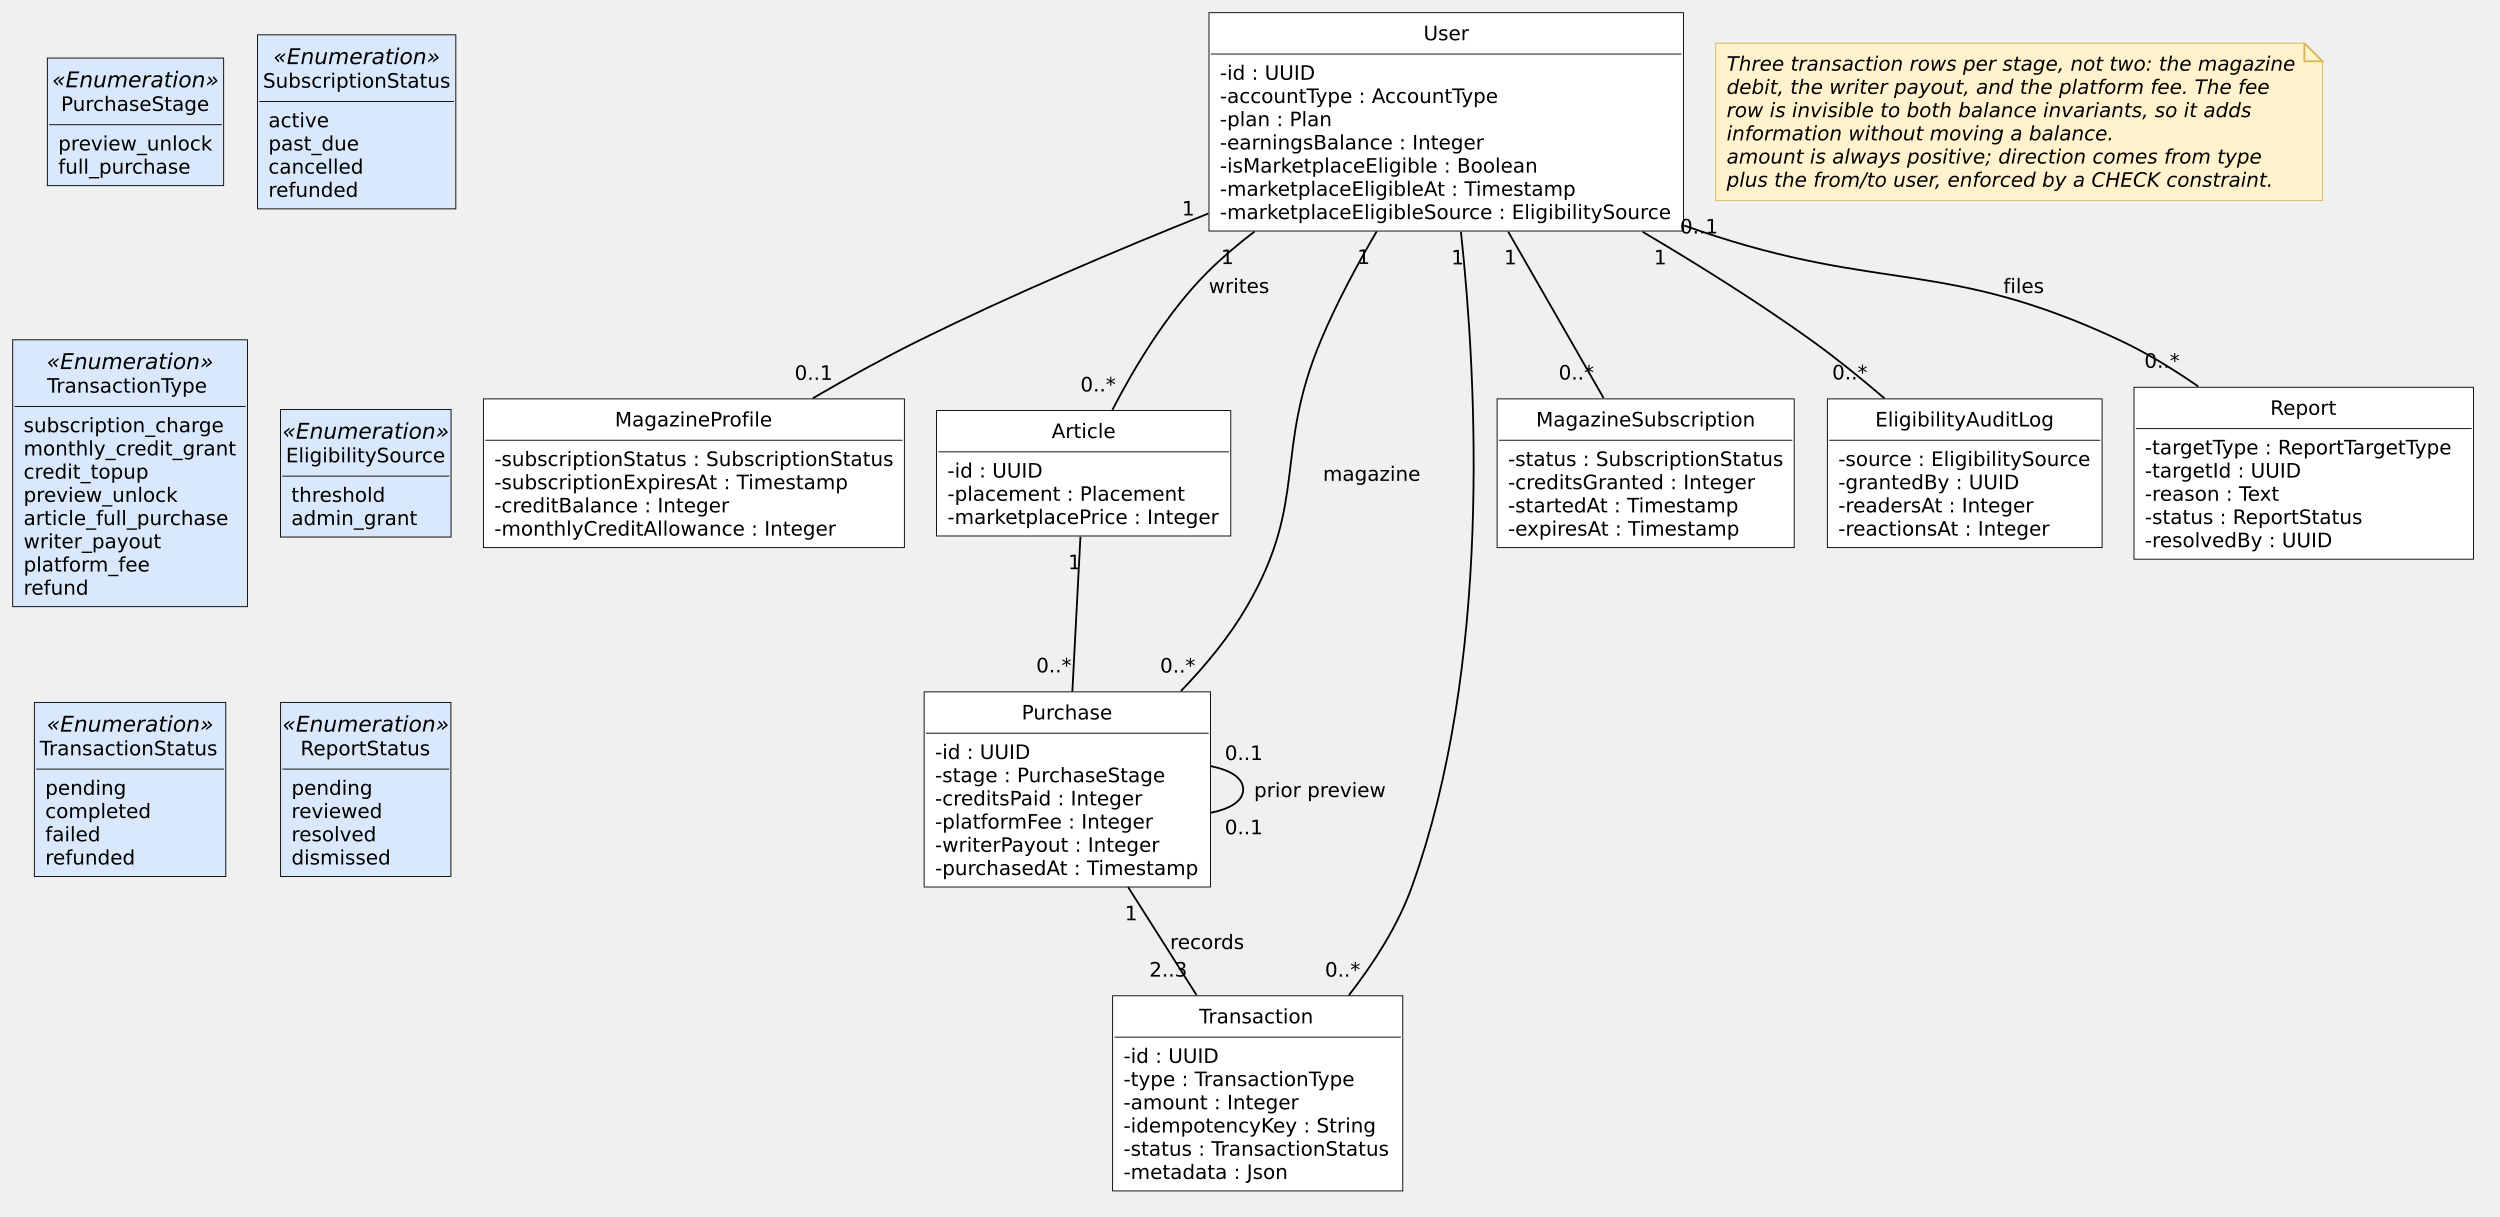
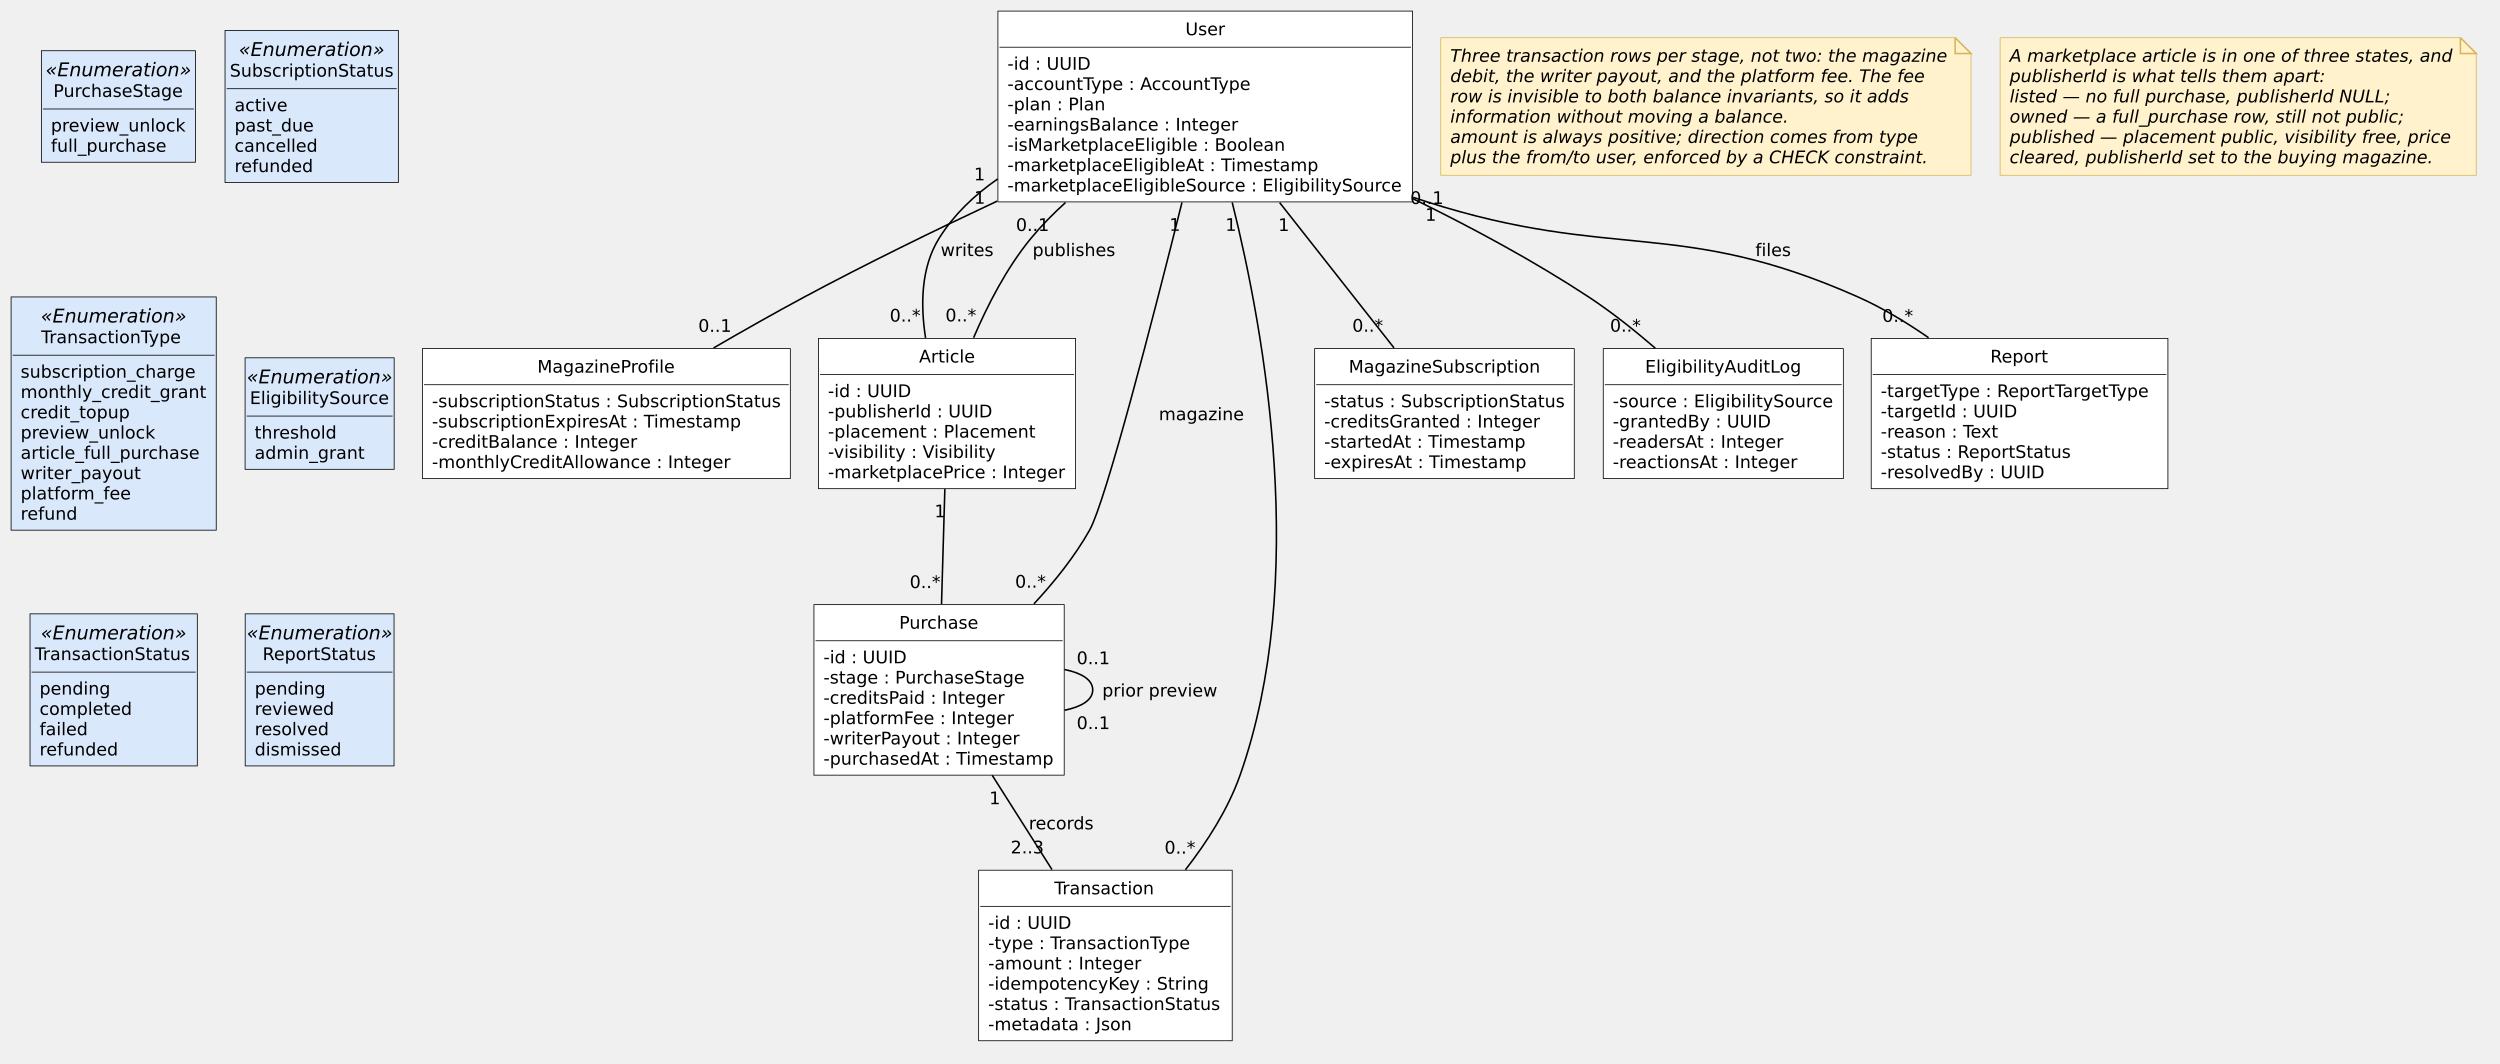
- <svg xmlns="http://www.w3.org/2000/svg" contentStyleType="text/css" data-diagram-type="CLASS" height="671px" preserveAspectRatio="none" style="width:1379px;height:671px;background:#FFFFFF;" version="1.1" viewBox="0 0 1379 671" width="1379px" zoomAndPan="magnify">
+ <svg xmlns="http://www.w3.org/2000/svg" contentStyleType="text/css" data-diagram-type="CLASS" height="671px" preserveAspectRatio="none" style="width:1578px;height:671px;background:#FFFFFF;" version="1.1" viewBox="0 0 1578 671" width="1578px" zoomAndPan="magnify">
  <defs />
  <g>
    <g class="entity" data-qualified-name="User" data-source-line="8" id="ent0001">
-       <rect fill="#FFFFFF" height="120.438" style="stroke:#000000;stroke-width:0.5;" width="261.718" x="666.88" y="7" />
-       <text fill="#000000" font-family="DejaVu Sans" font-size="11" lengthAdjust="spacing" textLength="25.072" x="785.203" y="22.21">User</text>
-       <line style="stroke:#000000;stroke-width:0.5;" x1="667.88" x2="927.598" y1="29.805" y2="29.805" />
-       <text fill="#000000" font-family="DejaVu Sans" font-size="11" lengthAdjust="spacing" textLength="52.524" x="672.88" y="44.015">-id : UUID</text>
-       <text fill="#000000" font-family="DejaVu Sans" font-size="11" lengthAdjust="spacing" textLength="157.056" x="672.88" y="56.82">-accountType : AccountType</text>
-       <text fill="#000000" font-family="DejaVu Sans" font-size="11" lengthAdjust="spacing" textLength="61.821" x="672.88" y="69.624">-plan : Plan</text>
-       <text fill="#000000" font-family="DejaVu Sans" font-size="11" lengthAdjust="spacing" textLength="145.852" x="672.88" y="82.429">-earningsBalance : Integer</text>
-       <text fill="#000000" font-family="DejaVu Sans" font-size="11" lengthAdjust="spacing" textLength="175.705" x="672.88" y="95.234">-isMarketplaceEligible : Boolean</text>
-       <text fill="#000000" font-family="DejaVu Sans" font-size="11" lengthAdjust="spacing" textLength="197.178" x="672.88" y="108.039">-marketplaceEligibleAt : Timestamp</text>
-       <text fill="#000000" font-family="DejaVu Sans" font-size="11" lengthAdjust="spacing" textLength="249.718" x="672.88" y="120.843">-marketplaceEligibleSource : EligibilitySource</text>
+       <rect fill="#FFFFFF" height="120.438" style="stroke:#000000;stroke-width:0.5;" width="261.718" x="629.88" y="7" />
+       <text fill="#000000" font-family="DejaVu Sans" font-size="11" lengthAdjust="spacing" textLength="25.072" x="748.203" y="22.21">User</text>
+       <line style="stroke:#000000;stroke-width:0.5;" x1="630.88" x2="890.598" y1="29.805" y2="29.805" />
+       <text fill="#000000" font-family="DejaVu Sans" font-size="11" lengthAdjust="spacing" textLength="52.524" x="635.88" y="44.015">-id : UUID</text>
+       <text fill="#000000" font-family="DejaVu Sans" font-size="11" lengthAdjust="spacing" textLength="157.056" x="635.88" y="56.82">-accountType : AccountType</text>
+       <text fill="#000000" font-family="DejaVu Sans" font-size="11" lengthAdjust="spacing" textLength="61.821" x="635.88" y="69.624">-plan : Plan</text>
+       <text fill="#000000" font-family="DejaVu Sans" font-size="11" lengthAdjust="spacing" textLength="145.852" x="635.88" y="82.429">-earningsBalance : Integer</text>
+       <text fill="#000000" font-family="DejaVu Sans" font-size="11" lengthAdjust="spacing" textLength="175.705" x="635.88" y="95.234">-isMarketplaceEligible : Boolean</text>
+       <text fill="#000000" font-family="DejaVu Sans" font-size="11" lengthAdjust="spacing" textLength="197.178" x="635.88" y="108.039">-marketplaceEligibleAt : Timestamp</text>
+       <text fill="#000000" font-family="DejaVu Sans" font-size="11" lengthAdjust="spacing" textLength="249.718" x="635.88" y="120.843">-marketplaceEligibleSource : EligibilitySource</text>
    </g>
    <g class="entity" data-qualified-name="MagazineProfile" data-source-line="17" id="ent0002">
      <rect fill="#FFFFFF" height="82.023" style="stroke:#000000;stroke-width:0.5;" width="232.215" x="266.64" y="220.03" />
      <text fill="#000000" font-family="DejaVu Sans" font-size="11" lengthAdjust="spacing" textLength="87.162" x="339.166" y="235.24">MagazineProfile</text>
      <line style="stroke:#000000;stroke-width:0.5;" x1="267.64" x2="497.855" y1="242.835" y2="242.835" />
      <text fill="#000000" font-family="DejaVu Sans" font-size="11" lengthAdjust="spacing" textLength="220.215" x="272.64" y="257.045">-subscriptionStatus : SubscriptionStatus</text>
      <text fill="#000000" font-family="DejaVu Sans" font-size="11" lengthAdjust="spacing" textLength="195.862" x="272.64" y="269.85">-subscriptionExpiresAt : Timestamp</text>
      <text fill="#000000" font-family="DejaVu Sans" font-size="11" lengthAdjust="spacing" textLength="129.798" x="272.64" y="282.654">-creditBalance : Integer</text>
      <text fill="#000000" font-family="DejaVu Sans" font-size="11" lengthAdjust="spacing" textLength="188.719" x="272.64" y="295.459">-monthlyCreditAllowance : Integer</text>
    </g>
    <g class="entity" data-qualified-name="Article" data-source-line="23" id="ent0003">
-       <rect fill="#FFFFFF" height="69.219" style="stroke:#000000;stroke-width:0.5;" width="162.289" x="516.6" y="226.43" />
-       <text fill="#000000" font-family="DejaVu Sans" font-size="11" lengthAdjust="spacing" textLength="35.288" x="580.1" y="241.64">Article</text>
-       <line style="stroke:#000000;stroke-width:0.5;" x1="517.6" x2="677.889" y1="249.235" y2="249.235" />
-       <text fill="#000000" font-family="DejaVu Sans" font-size="11" lengthAdjust="spacing" textLength="52.524" x="522.6" y="263.445">-id : UUID</text>
-       <text fill="#000000" font-family="DejaVu Sans" font-size="11" lengthAdjust="spacing" textLength="131.044" x="522.6" y="276.25">-placement : Placement</text>
-       <text fill="#000000" font-family="DejaVu Sans" font-size="11" lengthAdjust="spacing" textLength="150.289" x="522.6" y="289.055">-marketplacePrice : Integer</text>
-     </g>
-     <g class="entity" data-qualified-name="Purchase" data-source-line="28" id="ent0004">
-       <rect fill="#FFFFFF" height="107.633" style="stroke:#000000;stroke-width:0.5;" width="157.965" x="509.76" y="381.64" />
-       <text fill="#000000" font-family="DejaVu Sans" font-size="11" lengthAdjust="spacing" textLength="50.386" x="563.549" y="396.85">Purchase</text>
-       <line style="stroke:#000000;stroke-width:0.5;" x1="510.76" x2="666.725" y1="404.445" y2="404.445" />
-       <text fill="#000000" font-family="DejaVu Sans" font-size="11" lengthAdjust="spacing" textLength="52.524" x="515.76" y="418.655">-id : UUID</text>
-       <text fill="#000000" font-family="DejaVu Sans" font-size="11" lengthAdjust="spacing" textLength="127.376" x="515.76" y="431.46">-stage : PurchaseStage</text>
-       <text fill="#000000" font-family="DejaVu Sans" font-size="11" lengthAdjust="spacing" textLength="115.07" x="515.76" y="444.264">-creditsPaid : Integer</text>
-       <text fill="#000000" font-family="DejaVu Sans" font-size="11" lengthAdjust="spacing" textLength="121.032" x="515.76" y="457.069">-platformFee : Integer</text>
-       <text fill="#000000" font-family="DejaVu Sans" font-size="11" lengthAdjust="spacing" textLength="124.314" x="515.76" y="469.874">-writerPayout : Integer</text>
-       <text fill="#000000" font-family="DejaVu Sans" font-size="11" lengthAdjust="spacing" textLength="145.965" x="515.76" y="482.679">-purchasedAt : Timestamp</text>
-     </g>
-     <g class="entity" data-qualified-name="Transaction" data-source-line="36" id="ent0005">
-       <rect fill="#FFFFFF" height="107.633" style="stroke:#000000;stroke-width:0.5;" width="160.065" x="613.71" y="549.28" />
-       <text fill="#000000" font-family="DejaVu Sans" font-size="11" lengthAdjust="spacing" textLength="64.544" x="661.47" y="564.49">Transaction</text>
-       <line style="stroke:#000000;stroke-width:0.5;" x1="614.71" x2="772.775" y1="572.085" y2="572.085" />
-       <text fill="#000000" font-family="DejaVu Sans" font-size="11" lengthAdjust="spacing" textLength="52.524" x="619.71" y="586.295">-id : UUID</text>
-       <text fill="#000000" font-family="DejaVu Sans" font-size="11" lengthAdjust="spacing" textLength="130.765" x="619.71" y="599.1">-type : TransactionType</text>
-       <text fill="#000000" font-family="DejaVu Sans" font-size="11" lengthAdjust="spacing" textLength="96.68" x="619.71" y="611.904">-amount : Integer</text>
-       <text fill="#000000" font-family="DejaVu Sans" font-size="11" lengthAdjust="spacing" textLength="139.831" x="619.71" y="624.709">-idempotencyKey : String</text>
-       <text fill="#000000" font-family="DejaVu Sans" font-size="11" lengthAdjust="spacing" textLength="148.065" x="619.71" y="637.514">-status : TransactionStatus</text>
-       <text fill="#000000" font-family="DejaVu Sans" font-size="11" lengthAdjust="spacing" textLength="90.659" x="619.71" y="650.319">-metadata : Json</text>
-     </g>
-     <g class="entity" data-qualified-name="MagazineSubscription" data-source-line="44" id="ent0006">
-       <rect fill="#FFFFFF" height="82.023" style="stroke:#000000;stroke-width:0.5;" width="163.868" x="825.81" y="220.03" />
-       <text fill="#000000" font-family="DejaVu Sans" font-size="11" lengthAdjust="spacing" textLength="120.871" x="847.308" y="235.24">MagazineSubscription</text>
-       <line style="stroke:#000000;stroke-width:0.5;" x1="826.81" x2="988.678" y1="242.835" y2="242.835" />
-       <text fill="#000000" font-family="DejaVu Sans" font-size="11" lengthAdjust="spacing" textLength="151.868" x="831.81" y="257.045">-status : SubscriptionStatus</text>
-       <text fill="#000000" font-family="DejaVu Sans" font-size="11" lengthAdjust="spacing" textLength="136.48" x="831.81" y="269.85">-creditsGranted : Integer</text>
-       <text fill="#000000" font-family="DejaVu Sans" font-size="11" lengthAdjust="spacing" textLength="127.617" x="831.81" y="282.654">-startedAt : Timestamp</text>
-       <text fill="#000000" font-family="DejaVu Sans" font-size="11" lengthAdjust="spacing" textLength="128.584" x="831.81" y="295.459">-expiresAt : Timestamp</text>
-     </g>
-     <g class="entity" data-qualified-name="EligibilityAuditLog" data-source-line="50" id="ent0007">
-       <rect fill="#FFFFFF" height="82.023" style="stroke:#000000;stroke-width:0.5;" width="151.536" x="1007.98" y="220.03" />
-       <text fill="#000000" font-family="DejaVu Sans" font-size="11" lengthAdjust="spacing" textLength="98.764" x="1034.366" y="235.24">EligibilityAuditLog</text>
-       <line style="stroke:#000000;stroke-width:0.5;" x1="1008.98" x2="1158.516" y1="242.835" y2="242.835" />
-       <text fill="#000000" font-family="DejaVu Sans" font-size="11" lengthAdjust="spacing" textLength="139.536" x="1013.98" y="257.045">-source : EligibilitySource</text>
-       <text fill="#000000" font-family="DejaVu Sans" font-size="11" lengthAdjust="spacing" textLength="99.822" x="1013.98" y="269.85">-grantedBy : UUID</text>
-       <text fill="#000000" font-family="DejaVu Sans" font-size="11" lengthAdjust="spacing" textLength="108.109" x="1013.98" y="282.654">-readersAt : Integer</text>
-       <text fill="#000000" font-family="DejaVu Sans" font-size="11" lengthAdjust="spacing" textLength="116.956" x="1013.98" y="295.459">-reactionsAt : Integer</text>
-     </g>
-     <g class="entity" data-qualified-name="Report" data-source-line="56" id="ent0008">
-       <rect fill="#FFFFFF" height="94.828" style="stroke:#000000;stroke-width:0.5;" width="187.269" x="1177.11" y="213.62" />
-       <text fill="#000000" font-family="DejaVu Sans" font-size="11" lengthAdjust="spacing" textLength="36.959" x="1252.265" y="228.83">Report</text>
-       <line style="stroke:#000000;stroke-width:0.5;" x1="1178.11" x2="1363.38" y1="236.425" y2="236.425" />
-       <text fill="#000000" font-family="DejaVu Sans" font-size="11" lengthAdjust="spacing" textLength="175.269" x="1183.11" y="250.635">-targetType : ReportTargetType</text>
-       <text fill="#000000" font-family="DejaVu Sans" font-size="11" lengthAdjust="spacing" textLength="86.351" x="1183.11" y="263.44">-targetId : UUID</text>
-       <text fill="#000000" font-family="DejaVu Sans" font-size="11" lengthAdjust="spacing" textLength="76.441" x="1183.11" y="276.245">-reason : Text</text>
-       <text fill="#000000" font-family="DejaVu Sans" font-size="11" lengthAdjust="spacing" textLength="120.479" x="1183.11" y="289.049">-status : ReportStatus</text>
-       <text fill="#000000" font-family="DejaVu Sans" font-size="11" lengthAdjust="spacing" textLength="103.608" x="1183.11" y="301.854">-resolvedBy : UUID</text>
-     </g>
-     <g class="entity" data-qualified-name="PurchaseStage" data-source-line="64" id="ent0009">
+       <rect fill="#FFFFFF" height="94.828" style="stroke:#000000;stroke-width:0.5;" width="162.289" x="516.6" y="213.62" />
+       <text fill="#000000" font-family="DejaVu Sans" font-size="11" lengthAdjust="spacing" textLength="35.288" x="580.1" y="228.83">Article</text>
+       <line style="stroke:#000000;stroke-width:0.5;" x1="517.6" x2="677.889" y1="236.425" y2="236.425" />
+       <text fill="#000000" font-family="DejaVu Sans" font-size="11" lengthAdjust="spacing" textLength="52.524" x="522.6" y="250.635">-id : UUID</text>
+       <text fill="#000000" font-family="DejaVu Sans" font-size="11" lengthAdjust="spacing" textLength="103.753" x="522.6" y="263.44">-publisherId : UUID</text>
+       <text fill="#000000" font-family="DejaVu Sans" font-size="11" lengthAdjust="spacing" textLength="131.044" x="522.6" y="276.245">-placement : Placement</text>
+       <text fill="#000000" font-family="DejaVu Sans" font-size="11" lengthAdjust="spacing" textLength="106.337" x="522.6" y="289.049">-visibility : Visibility</text>
+       <text fill="#000000" font-family="DejaVu Sans" font-size="11" lengthAdjust="spacing" textLength="150.289" x="522.6" y="301.854">-marketplacePrice : Integer</text>
+     </g>
+     <g class="entity" data-qualified-name="Purchase" data-source-line="30" id="ent0004">
+       <rect fill="#FFFFFF" height="107.633" style="stroke:#000000;stroke-width:0.5;" width="157.965" x="513.76" y="381.64" />
+       <text fill="#000000" font-family="DejaVu Sans" font-size="11" lengthAdjust="spacing" textLength="50.386" x="567.549" y="396.85">Purchase</text>
+       <line style="stroke:#000000;stroke-width:0.5;" x1="514.76" x2="670.725" y1="404.445" y2="404.445" />
+       <text fill="#000000" font-family="DejaVu Sans" font-size="11" lengthAdjust="spacing" textLength="52.524" x="519.76" y="418.655">-id : UUID</text>
+       <text fill="#000000" font-family="DejaVu Sans" font-size="11" lengthAdjust="spacing" textLength="127.376" x="519.76" y="431.46">-stage : PurchaseStage</text>
+       <text fill="#000000" font-family="DejaVu Sans" font-size="11" lengthAdjust="spacing" textLength="115.07" x="519.76" y="444.264">-creditsPaid : Integer</text>
+       <text fill="#000000" font-family="DejaVu Sans" font-size="11" lengthAdjust="spacing" textLength="121.032" x="519.76" y="457.069">-platformFee : Integer</text>
+       <text fill="#000000" font-family="DejaVu Sans" font-size="11" lengthAdjust="spacing" textLength="124.314" x="519.76" y="469.874">-writerPayout : Integer</text>
+       <text fill="#000000" font-family="DejaVu Sans" font-size="11" lengthAdjust="spacing" textLength="145.965" x="519.76" y="482.679">-purchasedAt : Timestamp</text>
+     </g>
+     <g class="entity" data-qualified-name="Transaction" data-source-line="38" id="ent0005">
+       <rect fill="#FFFFFF" height="107.633" style="stroke:#000000;stroke-width:0.5;" width="160.065" x="617.71" y="549.28" />
+       <text fill="#000000" font-family="DejaVu Sans" font-size="11" lengthAdjust="spacing" textLength="64.544" x="665.47" y="564.49">Transaction</text>
+       <line style="stroke:#000000;stroke-width:0.5;" x1="618.71" x2="776.775" y1="572.085" y2="572.085" />
+       <text fill="#000000" font-family="DejaVu Sans" font-size="11" lengthAdjust="spacing" textLength="52.524" x="623.71" y="586.295">-id : UUID</text>
+       <text fill="#000000" font-family="DejaVu Sans" font-size="11" lengthAdjust="spacing" textLength="130.765" x="623.71" y="599.1">-type : TransactionType</text>
+       <text fill="#000000" font-family="DejaVu Sans" font-size="11" lengthAdjust="spacing" textLength="96.68" x="623.71" y="611.904">-amount : Integer</text>
+       <text fill="#000000" font-family="DejaVu Sans" font-size="11" lengthAdjust="spacing" textLength="139.831" x="623.71" y="624.709">-idempotencyKey : String</text>
+       <text fill="#000000" font-family="DejaVu Sans" font-size="11" lengthAdjust="spacing" textLength="148.065" x="623.71" y="637.514">-status : TransactionStatus</text>
+       <text fill="#000000" font-family="DejaVu Sans" font-size="11" lengthAdjust="spacing" textLength="90.659" x="623.71" y="650.319">-metadata : Json</text>
+     </g>
+     <g class="entity" data-qualified-name="MagazineSubscription" data-source-line="46" id="ent0006">
+       <rect fill="#FFFFFF" height="82.023" style="stroke:#000000;stroke-width:0.5;" width="163.868" x="829.81" y="220.03" />
+       <text fill="#000000" font-family="DejaVu Sans" font-size="11" lengthAdjust="spacing" textLength="120.871" x="851.308" y="235.24">MagazineSubscription</text>
+       <line style="stroke:#000000;stroke-width:0.5;" x1="830.81" x2="992.678" y1="242.835" y2="242.835" />
+       <text fill="#000000" font-family="DejaVu Sans" font-size="11" lengthAdjust="spacing" textLength="151.868" x="835.81" y="257.045">-status : SubscriptionStatus</text>
+       <text fill="#000000" font-family="DejaVu Sans" font-size="11" lengthAdjust="spacing" textLength="136.48" x="835.81" y="269.85">-creditsGranted : Integer</text>
+       <text fill="#000000" font-family="DejaVu Sans" font-size="11" lengthAdjust="spacing" textLength="127.617" x="835.81" y="282.654">-startedAt : Timestamp</text>
+       <text fill="#000000" font-family="DejaVu Sans" font-size="11" lengthAdjust="spacing" textLength="128.584" x="835.81" y="295.459">-expiresAt : Timestamp</text>
+     </g>
+     <g class="entity" data-qualified-name="EligibilityAuditLog" data-source-line="52" id="ent0007">
+       <rect fill="#FFFFFF" height="82.023" style="stroke:#000000;stroke-width:0.5;" width="151.536" x="1011.98" y="220.03" />
+       <text fill="#000000" font-family="DejaVu Sans" font-size="11" lengthAdjust="spacing" textLength="98.764" x="1038.366" y="235.24">EligibilityAuditLog</text>
+       <line style="stroke:#000000;stroke-width:0.5;" x1="1012.98" x2="1162.516" y1="242.835" y2="242.835" />
+       <text fill="#000000" font-family="DejaVu Sans" font-size="11" lengthAdjust="spacing" textLength="139.536" x="1017.98" y="257.045">-source : EligibilitySource</text>
+       <text fill="#000000" font-family="DejaVu Sans" font-size="11" lengthAdjust="spacing" textLength="99.822" x="1017.98" y="269.85">-grantedBy : UUID</text>
+       <text fill="#000000" font-family="DejaVu Sans" font-size="11" lengthAdjust="spacing" textLength="108.109" x="1017.98" y="282.654">-readersAt : Integer</text>
+       <text fill="#000000" font-family="DejaVu Sans" font-size="11" lengthAdjust="spacing" textLength="116.956" x="1017.98" y="295.459">-reactionsAt : Integer</text>
+     </g>
+     <g class="entity" data-qualified-name="Report" data-source-line="58" id="ent0008">
+       <rect fill="#FFFFFF" height="94.828" style="stroke:#000000;stroke-width:0.5;" width="187.269" x="1181.11" y="213.62" />
+       <text fill="#000000" font-family="DejaVu Sans" font-size="11" lengthAdjust="spacing" textLength="36.959" x="1256.265" y="228.83">Report</text>
+       <line style="stroke:#000000;stroke-width:0.5;" x1="1182.11" x2="1367.38" y1="236.425" y2="236.425" />
+       <text fill="#000000" font-family="DejaVu Sans" font-size="11" lengthAdjust="spacing" textLength="175.269" x="1187.11" y="250.635">-targetType : ReportTargetType</text>
+       <text fill="#000000" font-family="DejaVu Sans" font-size="11" lengthAdjust="spacing" textLength="86.351" x="1187.11" y="263.44">-targetId : UUID</text>
+       <text fill="#000000" font-family="DejaVu Sans" font-size="11" lengthAdjust="spacing" textLength="76.441" x="1187.11" y="276.245">-reason : Text</text>
+       <text fill="#000000" font-family="DejaVu Sans" font-size="11" lengthAdjust="spacing" textLength="120.479" x="1187.11" y="289.049">-status : ReportStatus</text>
+       <text fill="#000000" font-family="DejaVu Sans" font-size="11" lengthAdjust="spacing" textLength="103.608" x="1187.11" y="301.854">-resolvedBy : UUID</text>
+     </g>
+     <g class="entity" data-qualified-name="PurchaseStage" data-source-line="66" id="ent0009">
      <rect fill="#DAE8FC" height="70.383" style="stroke:#000000;stroke-width:0.5;" width="97.25" x="26.12" y="32.02" />
      <text fill="#000000" font-family="DejaVu Sans" font-size="12" font-style="italic" lengthAdjust="spacing" textLength="91.951" x="28.769" y="48.159">«Enumeration»</text>
      <text fill="#000000" font-family="DejaVu Sans" font-size="11" lengthAdjust="spacing" textLength="82.172" x="33.659" y="61.199">PurchaseStage</text>
      <line style="stroke:#000000;stroke-width:0.5;" x1="27.12" x2="122.37" y1="68.793" y2="68.793" />
      <text fill="#000000" font-family="DejaVu Sans" font-size="11" lengthAdjust="spacing" textLength="85.25" x="32.12" y="83.004">preview_unlock</text>
      <text fill="#000000" font-family="DejaVu Sans" font-size="11" lengthAdjust="spacing" textLength="73.192" x="32.12" y="95.809">full_purchase</text>
    </g>
-     <g class="entity" data-qualified-name="TransactionType" data-source-line="68" id="ent0010">
+     <g class="entity" data-qualified-name="TransactionType" data-source-line="70" id="ent0010">
      <rect fill="#DAE8FC" height="147.211" style="stroke:#000000;stroke-width:0.5;" width="129.487" x="7" y="187.43" />
      <text fill="#000000" font-family="DejaVu Sans" font-size="12" font-style="italic" lengthAdjust="spacing" textLength="91.951" x="25.768" y="203.569">«Enumeration»</text>
      <text fill="#000000" font-family="DejaVu Sans" font-size="11" lengthAdjust="spacing" textLength="91.523" x="25.982" y="216.609">TransactionType</text>
      <line style="stroke:#000000;stroke-width:0.5;" x1="8" x2="135.487" y1="224.203" y2="224.203" />
      <text fill="#000000" font-family="DejaVu Sans" font-size="11" lengthAdjust="spacing" textLength="110.628" x="13" y="238.414">subscription_charge</text>
      <text fill="#000000" font-family="DejaVu Sans" font-size="11" lengthAdjust="spacing" textLength="117.487" x="13" y="251.219">monthly_credit_grant</text>
      <text fill="#000000" font-family="DejaVu Sans" font-size="11" lengthAdjust="spacing" textLength="69.169" x="13" y="264.023">credit_topup</text>
      <text fill="#000000" font-family="DejaVu Sans" font-size="11" lengthAdjust="spacing" textLength="85.25" x="13" y="276.828">preview_unlock</text>
      <text fill="#000000" font-family="DejaVu Sans" font-size="11" lengthAdjust="spacing" textLength="113.196" x="13" y="289.633">article_full_purchase</text>
      <text fill="#000000" font-family="DejaVu Sans" font-size="11" lengthAdjust="spacing" textLength="75.926" x="13" y="302.437">writer_payout</text>
      <text fill="#000000" font-family="DejaVu Sans" font-size="11" lengthAdjust="spacing" textLength="69.84" x="13" y="315.242">platform_fee</text>
      <text fill="#000000" font-family="DejaVu Sans" font-size="11" lengthAdjust="spacing" textLength="36.088" x="13" y="328.047">refund</text>
    </g>
-     <g class="entity" data-qualified-name="TransactionStatus" data-source-line="78" id="ent0011">
+     <g class="entity" data-qualified-name="TransactionStatus" data-source-line="80" id="ent0011">
      <rect fill="#DAE8FC" height="95.992" style="stroke:#000000;stroke-width:0.5;" width="105.596" x="18.95" y="387.46" />
      <text fill="#000000" font-family="DejaVu Sans" font-size="12" font-style="italic" lengthAdjust="spacing" textLength="91.951" x="25.773" y="403.599">«Enumeration»</text>
      <text fill="#000000" font-family="DejaVu Sans" font-size="11" lengthAdjust="spacing" textLength="99.596" x="21.95" y="416.639">TransactionStatus</text>
      <line style="stroke:#000000;stroke-width:0.5;" x1="19.95" x2="123.546" y1="424.233" y2="424.233" />
      <text fill="#000000" font-family="DejaVu Sans" font-size="11" lengthAdjust="spacing" textLength="44.714" x="24.95" y="438.444">pending</text>
      <text fill="#000000" font-family="DejaVu Sans" font-size="11" lengthAdjust="spacing" textLength="58.362" x="24.95" y="451.249">completed</text>
      <text fill="#000000" font-family="DejaVu Sans" font-size="11" lengthAdjust="spacing" textLength="30.476" x="24.95" y="464.053">failed</text>
      <text fill="#000000" font-family="DejaVu Sans" font-size="11" lengthAdjust="spacing" textLength="49.838" x="24.95" y="476.858">refunded</text>
    </g>
-     <g class="entity" data-qualified-name="SubscriptionStatus" data-source-line="84" id="ent0012">
+     <g class="entity" data-qualified-name="SubscriptionStatus" data-source-line="86" id="ent0012">
      <rect fill="#DAE8FC" height="95.992" style="stroke:#000000;stroke-width:0.5;" width="109.399" x="142.04" y="19.22" />
      <text fill="#000000" font-family="DejaVu Sans" font-size="12" font-style="italic" lengthAdjust="spacing" textLength="91.951" x="150.764" y="35.359">«Enumeration»</text>
      <text fill="#000000" font-family="DejaVu Sans" font-size="11" lengthAdjust="spacing" textLength="103.399" x="145.04" y="48.399">SubscriptionStatus</text>
      <line style="stroke:#000000;stroke-width:0.5;" x1="143.04" x2="250.439" y1="55.993" y2="55.993" />
      <text fill="#000000" font-family="DejaVu Sans" font-size="11" lengthAdjust="spacing" textLength="33.435" x="148.04" y="70.204">active</text>
      <text fill="#000000" font-family="DejaVu Sans" font-size="11" lengthAdjust="spacing" textLength="49.989" x="148.04" y="83.009">past_due</text>
      <text fill="#000000" font-family="DejaVu Sans" font-size="11" lengthAdjust="spacing" textLength="52.438" x="148.04" y="95.813">cancelled</text>
      <text fill="#000000" font-family="DejaVu Sans" font-size="11" lengthAdjust="spacing" textLength="49.838" x="148.04" y="108.618">refunded</text>
    </g>
-     <g class="entity" data-qualified-name="EligibilitySource" data-source-line="90" id="ent0013">
+     <g class="entity" data-qualified-name="EligibilitySource" data-source-line="92" id="ent0013">
      <rect fill="#DAE8FC" height="70.383" style="stroke:#000000;stroke-width:0.5;" width="94.097" x="154.7" y="225.85" />
      <text fill="#000000" font-family="DejaVu Sans" font-size="12" font-style="italic" lengthAdjust="spacing" textLength="91.951" x="155.773" y="241.989">«Enumeration»</text>
      <text fill="#000000" font-family="DejaVu Sans" font-size="11" lengthAdjust="spacing" textLength="88.097" x="157.7" y="255.029">EligibilitySource</text>
      <line style="stroke:#000000;stroke-width:0.5;" x1="155.7" x2="247.797" y1="262.623" y2="262.623" />
      <text fill="#000000" font-family="DejaVu Sans" font-size="11" lengthAdjust="spacing" textLength="52.046" x="160.7" y="276.834">threshold</text>
      <text fill="#000000" font-family="DejaVu Sans" font-size="11" lengthAdjust="spacing" textLength="69.497" x="160.7" y="289.639">admin_grant</text>
    </g>
-     <g class="entity" data-qualified-name="ReportStatus" data-source-line="94" id="ent0014">
+     <g class="entity" data-qualified-name="ReportStatus" data-source-line="96" id="ent0014">
      <rect fill="#DAE8FC" height="95.992" style="stroke:#000000;stroke-width:0.5;" width="93.951" x="154.77" y="387.46" />
      <text fill="#000000" font-family="DejaVu Sans" font-size="12" font-style="italic" lengthAdjust="spacing" textLength="91.951" x="155.77" y="403.599">«Enumeration»</text>
      <text fill="#000000" font-family="DejaVu Sans" font-size="11" lengthAdjust="spacing" textLength="72.01" x="165.74" y="416.639">ReportStatus</text>
      <line style="stroke:#000000;stroke-width:0.5;" x1="155.77" x2="247.721" y1="424.233" y2="424.233" />
      <text fill="#000000" font-family="DejaVu Sans" font-size="11" lengthAdjust="spacing" textLength="44.714" x="160.77" y="438.444">pending</text>
      <text fill="#000000" font-family="DejaVu Sans" font-size="11" lengthAdjust="spacing" textLength="50.37" x="160.77" y="451.249">reviewed</text>
      <text fill="#000000" font-family="DejaVu Sans" font-size="11" lengthAdjust="spacing" textLength="47.067" x="160.77" y="464.053">resolved</text>
      <text fill="#000000" font-family="DejaVu Sans" font-size="11" lengthAdjust="spacing" textLength="54.753" x="160.77" y="476.858">dismissed</text>
    </g>
-     <g class="entity" data-qualified-name="N1" data-source-line="113" id="ent0025">
-       <path d="M946.39,23.8 L946.39,110.628 L1281.094,110.628 L1281.094,33.8 L1271.094,23.8 L946.39,23.8" fill="#FFF2CC" style="stroke:#D6B656;stroke-width:0.5;" />
-       <path d="M1271.094,23.8 L1271.094,33.8 L1281.094,33.8 L1271.094,23.8" fill="#FFF2CC" style="stroke:#D6B656;stroke-width:1;" />
-       <text fill="#000000" font-family="DejaVu Sans" font-size="11" font-style="italic" lengthAdjust="spacing" textLength="313.704" x="952.39" y="39.01">Three transaction rows per stage, not two: the magazine</text>
-       <text fill="#000000" font-family="DejaVu Sans" font-size="11" font-style="italic" lengthAdjust="spacing" textLength="299.492" x="952.39" y="51.815">debit, the writer payout, and the platform fee. The fee</text>
-       <text fill="#000000" font-family="DejaVu Sans" font-size="11" font-style="italic" lengthAdjust="spacing" textLength="289.416" x="952.39" y="64.62">row is invisible to both balance invariants, so it adds</text>
-       <text fill="#000000" font-family="DejaVu Sans" font-size="11" font-style="italic" lengthAdjust="spacing" textLength="213.528" x="952.39" y="77.424">information without moving a balance.</text>
-       <text fill="#000000" font-family="DejaVu Sans" font-size="11" font-style="italic" lengthAdjust="spacing" textLength="295.185" x="952.39" y="90.229">amount is always positive; direction comes from type</text>
-       <text fill="#000000" font-family="DejaVu Sans" font-size="11" font-style="italic" lengthAdjust="spacing" textLength="302.43" x="952.39" y="103.034">plus the from/to user, enforced by a CHECK constraint.</text>
-     </g>
-     <g class="link" data-entity-1="ent0001" data-entity-2="ent0002" data-link-type="association" data-source-line="101" id="lnk15">
-       <path codeLine="101" d="M666.5,117.77 C616.18,137.91 558.64,162.34 507.74,187.43 C488.05,197.15 467.21,208.7 448.32,219.7" fill="none" id="User-MagazineProfile" style="stroke:#000000;stroke-width:1;" />
-       <text fill="#000000" font-family="DejaVu Sans" font-size="11" lengthAdjust="spacing" textLength="6.998" x="651.932" y="118.86">1</text>
-       <text fill="#000000" font-family="DejaVu Sans" font-size="11" lengthAdjust="spacing" textLength="20.99" x="438.307" y="209.549">0..1</text>
-     </g>
-     <g class="link" data-entity-1="ent0001" data-entity-2="ent0003" data-link-type="association" data-source-line="102" id="lnk16">
-       <path codeLine="102" d="M692.03,127.7 C682.69,134.8 673.75,142.41 665.74,150.43 C643.75,172.46 625.6,202.88 613.59,226.09" fill="none" id="User-Article" style="stroke:#000000;stroke-width:1;" />
-       <text fill="#000000" font-family="DejaVu Sans" font-size="11" lengthAdjust="spacing" textLength="33.387" x="666.74" y="161.64">writes</text>
-       <text fill="#000000" font-family="DejaVu Sans" font-size="11" lengthAdjust="spacing" textLength="6.998" x="673.518" y="145.644">1</text>
-       <text fill="#000000" font-family="DejaVu Sans" font-size="11" lengthAdjust="spacing" textLength="19.492" x="595.949" y="215.938">0..*</text>
-     </g>
-     <g class="link" data-entity-1="ent0003" data-entity-2="ent0004" data-link-type="association" data-source-line="103" id="lnk17">
-       <path codeLine="103" d="M595.97,296.1 C594.7,320.44 592.96,353.67 591.51,381.45" fill="none" id="Article-Purchase" style="stroke:#000000;stroke-width:1;" />
-       <text fill="#000000" font-family="DejaVu Sans" font-size="11" lengthAdjust="spacing" textLength="6.998" x="589.182" y="313.955">1</text>
-       <text fill="#000000" font-family="DejaVu Sans" font-size="11" lengthAdjust="spacing" textLength="19.492" x="571.557" y="370.906">0..*</text>
-     </g>
-     <g class="link" data-entity-1="ent0001" data-entity-2="ent0004" data-link-type="association" data-source-line="104" id="lnk18">
-       <path codeLine="104" d="M759.4,127.64 C748.46,146.28 737.23,167.26 728.74,187.43 C702.41,250.04 721.87,275.92 687.74,334.64 C678.06,351.32 664.92,367.2 651.38,381.2" fill="none" id="User-Purchase" style="stroke:#000000;stroke-width:1;" />
-       <text fill="#000000" font-family="DejaVu Sans" font-size="11" lengthAdjust="spacing" textLength="53.748" x="729.74" y="265.25">magazine</text>
-       <text fill="#000000" font-family="DejaVu Sans" font-size="11" lengthAdjust="spacing" textLength="6.998" x="748.678" y="145.577">1</text>
-       <text fill="#000000" font-family="DejaVu Sans" font-size="11" lengthAdjust="spacing" textLength="19.492" x="639.887" y="370.993">0..*</text>
-     </g>
-     <g class="link" data-entity-1="ent0004" data-entity-2="ent0004" data-link-type="association" data-source-line="105" id="lnk19">
-       <path codeLine="105" d="M667.89,422.6 C678.6,424.76 685.73,429.04 685.73,435.46 C685.73,441.88 678.6,446.17 667.89,448.32" fill="none" id="Purchase-Purchase" style="stroke:#000000;stroke-width:1;" />
-       <text fill="#000000" font-family="DejaVu Sans" font-size="11" lengthAdjust="spacing" textLength="72.913" x="691.73" y="439.67">prior preview</text>
-       <text fill="#000000" font-family="DejaVu Sans" font-size="11" lengthAdjust="spacing" textLength="20.99" x="675.594" y="419.225">0..1</text>
-       <text fill="#000000" font-family="DejaVu Sans" font-size="11" lengthAdjust="spacing" textLength="20.99" x="675.594" y="460.186">0..1</text>
-     </g>
-     <g class="link" data-entity-1="ent0004" data-entity-2="ent0005" data-link-type="association" data-source-line="106" id="lnk20">
-       <path codeLine="106" d="M622.26,489.32 C634.32,508.35 647.93,529.82 660.01,548.88" fill="none" id="Purchase-Transaction" style="stroke:#000000;stroke-width:1;" />
-       <text fill="#000000" font-family="DejaVu Sans" font-size="11" lengthAdjust="spacing" textLength="41.304" x="645.39" y="523.49">records</text>
-       <text fill="#000000" font-family="DejaVu Sans" font-size="11" lengthAdjust="spacing" textLength="6.998" x="620.428" y="507.629">1</text>
-       <text fill="#000000" font-family="DejaVu Sans" font-size="11" lengthAdjust="spacing" textLength="20.99" x="633.93" y="538.679">2..3</text>
-     </g>
-     <g class="link" data-entity-1="ent0001" data-entity-2="ent0005" data-link-type="association" data-source-line="107" id="lnk21">
-       <path codeLine="107" d="M805.85,127.88 C814.82,211.46 822.78,366.89 778.74,489.28 C771.06,510.62 757.84,531.27 744.07,548.94" fill="none" id="User-Transaction" style="stroke:#000000;stroke-width:1;" />
-       <text fill="#000000" font-family="DejaVu Sans" font-size="11" lengthAdjust="spacing" textLength="6.998" x="800.499" y="145.845">1</text>
-       <text fill="#000000" font-family="DejaVu Sans" font-size="11" lengthAdjust="spacing" textLength="19.492" x="730.846" y="538.747">0..*</text>
-     </g>
-     <g class="link" data-entity-1="ent0001" data-entity-2="ent0006" data-link-type="association" data-source-line="108" id="lnk22">
-       <path codeLine="108" d="M831.95,127.86 C849.04,157.66 869.27,192.95 884.53,219.56" fill="none" id="User-MagazineSubscription" style="stroke:#000000;stroke-width:1;" />
-       <text fill="#000000" font-family="DejaVu Sans" font-size="11" lengthAdjust="spacing" textLength="6.998" x="829.616" y="145.822">1</text>
-       <text fill="#000000" font-family="DejaVu Sans" font-size="11" lengthAdjust="spacing" textLength="19.492" x="859.747" y="209.384">0..*</text>
-     </g>
-     <g class="link" data-entity-1="ent0001" data-entity-2="ent0007" data-link-type="association" data-source-line="109" id="lnk23">
-       <path codeLine="109" d="M906.05,127.86 C936.7,145.96 969.63,166.6 998.74,187.43 C1012.47,197.26 1026.69,208.79 1039.47,219.74" fill="none" id="User-EligibilityAuditLog" style="stroke:#000000;stroke-width:1;" />
-       <text fill="#000000" font-family="DejaVu Sans" font-size="11" lengthAdjust="spacing" textLength="6.998" x="912.284" y="145.822">1</text>
-       <text fill="#000000" font-family="DejaVu Sans" font-size="11" lengthAdjust="spacing" textLength="19.492" x="1010.6" y="209.303">0..*</text>
-     </g>
-     <g class="link" data-entity-1="ent0001" data-entity-2="ent0008" data-link-type="association" data-source-line="110" id="lnk24">
-       <path codeLine="110" d="M929.06,124.42 C931.97,125.45 934.87,126.46 937.74,127.43 C1038.19,161.52 1072.61,142.6 1168.74,187.43 C1183.72,194.42 1198.79,203.65 1212.58,213.19" fill="none" id="User-Report" style="stroke:#000000;stroke-width:1;" />
-       <text fill="#000000" font-family="DejaVu Sans" font-size="11" lengthAdjust="spacing" textLength="22.483" x="1105.03" y="161.64">files</text>
-       <text fill="#000000" font-family="DejaVu Sans" font-size="11" lengthAdjust="spacing" textLength="20.99" x="926.674" y="128.769">0..1</text>
-       <text fill="#000000" font-family="DejaVu Sans" font-size="11" lengthAdjust="spacing" textLength="19.492" x="1182.835" y="202.883">0..*</text>
+     <g class="entity" data-qualified-name="N1" data-source-line="116" id="ent0026">
+       <path d="M909.39,23.8 L909.39,110.628 L1244.094,110.628 L1244.094,33.8 L1234.094,23.8 L909.39,23.8" fill="#FFF2CC" style="stroke:#D6B656;stroke-width:0.5;" />
+       <path d="M1234.094,23.8 L1234.094,33.8 L1244.094,33.8 L1234.094,23.8" fill="#FFF2CC" style="stroke:#D6B656;stroke-width:1;" />
+       <text fill="#000000" font-family="DejaVu Sans" font-size="11" font-style="italic" lengthAdjust="spacing" textLength="313.704" x="915.39" y="39.01">Three transaction rows per stage, not two: the magazine</text>
+       <text fill="#000000" font-family="DejaVu Sans" font-size="11" font-style="italic" lengthAdjust="spacing" textLength="299.492" x="915.39" y="51.815">debit, the writer payout, and the platform fee. The fee</text>
+       <text fill="#000000" font-family="DejaVu Sans" font-size="11" font-style="italic" lengthAdjust="spacing" textLength="289.416" x="915.39" y="64.62">row is invisible to both balance invariants, so it adds</text>
+       <text fill="#000000" font-family="DejaVu Sans" font-size="11" font-style="italic" lengthAdjust="spacing" textLength="213.528" x="915.39" y="77.424">information without moving a balance.</text>
+       <text fill="#000000" font-family="DejaVu Sans" font-size="11" font-style="italic" lengthAdjust="spacing" textLength="295.185" x="915.39" y="90.229">amount is always positive; direction comes from type</text>
+       <text fill="#000000" font-family="DejaVu Sans" font-size="11" font-style="italic" lengthAdjust="spacing" textLength="302.43" x="915.39" y="103.034">plus the from/to user, enforced by a CHECK constraint.</text>
+     </g>
+     <g class="entity" data-qualified-name="N2" data-source-line="125" id="ent0027">
+       <path d="M1262.47,23.8 L1262.47,110.628 L1563.009,110.628 L1563.009,33.8 L1553.009,23.8 L1262.47,23.8" fill="#FFF2CC" style="stroke:#D6B656;stroke-width:0.5;" />
+       <path d="M1553.009,23.8 L1553.009,33.8 L1563.009,33.8 L1553.009,23.8" fill="#FFF2CC" style="stroke:#D6B656;stroke-width:1;" />
+       <text fill="#000000" font-family="DejaVu Sans" font-size="11" font-style="italic" lengthAdjust="spacing" textLength="279.539" x="1268.47" y="39.01">A marketplace article is in one of three states, and</text>
+       <text fill="#000000" font-family="DejaVu Sans" font-size="11" font-style="italic" lengthAdjust="spacing" textLength="199.257" x="1268.47" y="51.815">publisherId is what tells them apart:</text>
+       <text fill="#000000" font-family="DejaVu Sans" font-size="11" font-style="italic" lengthAdjust="spacing" textLength="240.287" x="1268.47" y="64.62">listed — no full purchase, publisherId NULL;</text>
+       <text fill="#000000" font-family="DejaVu Sans" font-size="11" font-style="italic" lengthAdjust="spacing" textLength="249.632" x="1268.47" y="77.424">owned — a full_purchase row, still not public;</text>
+       <text fill="#000000" font-family="DejaVu Sans" font-size="11" font-style="italic" lengthAdjust="spacing" textLength="278.566" x="1268.47" y="90.229">published — placement public, visibility free, price</text>
+       <text fill="#000000" font-family="DejaVu Sans" font-size="11" font-style="italic" lengthAdjust="spacing" textLength="267.255" x="1268.47" y="103.034">cleared, publisherId set to the buying magazine.</text>
+     </g>
+     <g class="link" data-entity-1="ent0001" data-entity-2="ent0002" data-link-type="association" data-source-line="103" id="lnk15">
+       <path codeLine="103" d="M629.45,126.92 C589.91,145.45 546.68,166.55 507.74,187.43 C488.94,197.52 468.85,208.91 450.39,219.63" fill="none" id="User-MagazineProfile" style="stroke:#000000;stroke-width:1;" />
+       <text fill="#000000" font-family="DejaVu Sans" font-size="11" lengthAdjust="spacing" textLength="6.998" x="614.879" y="128.596">1</text>
+       <text fill="#000000" font-family="DejaVu Sans" font-size="11" lengthAdjust="spacing" textLength="20.99" x="440.746" y="209.467">0..1</text>
+     </g>
+     <g class="link" data-entity-1="ent0001" data-entity-2="ent0003" data-link-type="association" data-source-line="104" id="lnk16">
+       <path codeLine="104" d="M629.76,112.93 C615.11,123.07 602.11,135.42 592.74,150.43 C581.25,168.86 580.98,192.61 584.22,213.29" fill="none" id="User-Article" style="stroke:#000000;stroke-width:1;" />
+       <text fill="#000000" font-family="DejaVu Sans" font-size="11" lengthAdjust="spacing" textLength="33.387" x="593.74" y="161.64">writes</text>
+       <text fill="#000000" font-family="DejaVu Sans" font-size="11" lengthAdjust="spacing" textLength="6.998" x="614.792" y="113.836">1</text>
+       <text fill="#000000" font-family="DejaVu Sans" font-size="11" lengthAdjust="spacing" textLength="19.492" x="561.59" y="202.999">0..*</text>
+     </g>
+     <g class="link" data-entity-1="ent0001" data-entity-2="ent0003" data-link-type="association" data-source-line="105" id="lnk17">
+       <path codeLine="105" d="M672.56,127.83 C664.7,134.95 657.27,142.52 650.74,150.43 C635.48,168.94 623.33,192.58 614.54,213.17" fill="none" id="User-Article-1" style="stroke:#000000;stroke-width:1;" />
+       <text fill="#000000" font-family="DejaVu Sans" font-size="11" lengthAdjust="spacing" textLength="52.25" x="651.74" y="161.64">publishes</text>
+       <text fill="#000000" font-family="DejaVu Sans" font-size="11" lengthAdjust="spacing" textLength="20.99" x="641.265" y="145.789">0..1</text>
+       <text fill="#000000" font-family="DejaVu Sans" font-size="11" lengthAdjust="spacing" textLength="19.492" x="596.742" y="202.86">0..*</text>
+     </g>
+     <g class="link" data-entity-1="ent0003" data-entity-2="ent0004" data-link-type="association" data-source-line="106" id="lnk18">
+       <path codeLine="106" d="M596.39,308.7 C595.74,331.14 594.96,358.14 594.28,381.37" fill="none" id="Article-Purchase" style="stroke:#000000;stroke-width:1;" />
+       <text fill="#000000" font-family="DejaVu Sans" font-size="11" lengthAdjust="spacing" textLength="6.998" x="589.848" y="326.514">1</text>
+       <text fill="#000000" font-family="DejaVu Sans" font-size="11" lengthAdjust="spacing" textLength="19.492" x="574.195" y="371.187">0..*</text>
+     </g>
+     <g class="link" data-entity-1="ent0001" data-entity-2="ent0004" data-link-type="association" data-source-line="107" id="lnk19">
+       <path codeLine="107" d="M746.07,127.75 C727.87,200.59 697.97,316.53 687.74,334.64 C678.39,351.21 665.69,367.11 652.61,381.16" fill="none" id="User-Purchase" style="stroke:#000000;stroke-width:1;" />
+       <text fill="#000000" font-family="DejaVu Sans" font-size="11" lengthAdjust="spacing" textLength="53.748" x="731.45" y="265.25">magazine</text>
+       <text fill="#000000" font-family="DejaVu Sans" font-size="11" lengthAdjust="spacing" textLength="6.998" x="738.085" y="145.7">1</text>
+       <text fill="#000000" font-family="DejaVu Sans" font-size="11" lengthAdjust="spacing" textLength="19.492" x="640.727" y="370.948">0..*</text>
+     </g>
+     <g class="link" data-entity-1="ent0004" data-entity-2="ent0004" data-link-type="association" data-source-line="108" id="lnk20">
+       <path codeLine="108" d="M671.89,422.6 C682.6,424.76 689.73,429.04 689.73,435.46 C689.73,441.88 682.6,446.17 671.89,448.32" fill="none" id="Purchase-Purchase" style="stroke:#000000;stroke-width:1;" />
+       <text fill="#000000" font-family="DejaVu Sans" font-size="11" lengthAdjust="spacing" textLength="72.913" x="695.73" y="439.67">prior preview</text>
+       <text fill="#000000" font-family="DejaVu Sans" font-size="11" lengthAdjust="spacing" textLength="20.99" x="679.594" y="419.225">0..1</text>
+       <text fill="#000000" font-family="DejaVu Sans" font-size="11" lengthAdjust="spacing" textLength="20.99" x="679.594" y="460.186">0..1</text>
+     </g>
+     <g class="link" data-entity-1="ent0004" data-entity-2="ent0005" data-link-type="association" data-source-line="109" id="lnk21">
+       <path codeLine="109" d="M626.26,489.32 C638.32,508.35 651.93,529.82 664.01,548.88" fill="none" id="Purchase-Transaction" style="stroke:#000000;stroke-width:1;" />
+       <text fill="#000000" font-family="DejaVu Sans" font-size="11" lengthAdjust="spacing" textLength="41.304" x="649.39" y="523.49">records</text>
+       <text fill="#000000" font-family="DejaVu Sans" font-size="11" lengthAdjust="spacing" textLength="6.998" x="624.428" y="507.629">1</text>
+       <text fill="#000000" font-family="DejaVu Sans" font-size="11" lengthAdjust="spacing" textLength="20.99" x="637.93" y="538.679">2..3</text>
+     </g>
+     <g class="link" data-entity-1="ent0001" data-entity-2="ent0005" data-link-type="association" data-source-line="110" id="lnk22">
+       <path codeLine="110" d="M777.78,127.79 C798.59,211.27 826.01,366.57 782.74,489.28 C775.2,510.67 762.01,531.33 748.24,549" fill="none" id="User-Transaction" style="stroke:#000000;stroke-width:1;" />
+       <text fill="#000000" font-family="DejaVu Sans" font-size="11" lengthAdjust="spacing" textLength="6.998" x="773.461" y="145.744">1</text>
+       <text fill="#000000" font-family="DejaVu Sans" font-size="11" lengthAdjust="spacing" textLength="19.492" x="735.04" y="538.816">0..*</text>
+     </g>
+     <g class="link" data-entity-1="ent0001" data-entity-2="ent0006" data-link-type="association" data-source-line="111" id="lnk23">
+       <path codeLine="111" d="M807.69,127.86 C831.16,157.66 858.93,192.95 879.88,219.56" fill="none" id="User-MagazineSubscription" style="stroke:#000000;stroke-width:1;" />
+       <text fill="#000000" font-family="DejaVu Sans" font-size="11" lengthAdjust="spacing" textLength="6.998" x="806.83" y="145.822">1</text>
+       <text fill="#000000" font-family="DejaVu Sans" font-size="11" lengthAdjust="spacing" textLength="19.492" x="853.556" y="209.384">0..*</text>
+     </g>
+     <g class="link" data-entity-1="ent0001" data-entity-2="ent0007" data-link-type="association" data-source-line="112" id="lnk24">
+       <path codeLine="112" d="M891.83,125.42 C928.75,143.48 968.22,164.7 1002.74,187.43 C1017.17,196.93 1031.84,208.6 1044.84,219.79" fill="none" id="User-EligibilityAuditLog" style="stroke:#000000;stroke-width:1;" />
+       <text fill="#000000" font-family="DejaVu Sans" font-size="11" lengthAdjust="spacing" textLength="6.998" x="899.611" y="139.365">1</text>
+       <text fill="#000000" font-family="DejaVu Sans" font-size="11" lengthAdjust="spacing" textLength="19.492" x="1016.223" y="209.363">0..*</text>
+     </g>
+     <g class="link" data-entity-1="ent0001" data-entity-2="ent0008" data-link-type="association" data-source-line="113" id="lnk25">
+       <path codeLine="113" d="M892.01,124.56 C894.94,125.55 897.85,126.51 900.74,127.43 C1018.69,165.04 1059.6,137.2 1172.74,187.43 C1188.04,194.23 1203.36,203.5 1217.31,213.15" fill="none" id="User-Report" style="stroke:#000000;stroke-width:1;" />
+       <text fill="#000000" font-family="DejaVu Sans" font-size="11" lengthAdjust="spacing" textLength="22.483" x="1107.97" y="161.64">files</text>
+       <text fill="#000000" font-family="DejaVu Sans" font-size="11" lengthAdjust="spacing" textLength="20.99" x="890.138" y="128.756">0..1</text>
+       <text fill="#000000" font-family="DejaVu Sans" font-size="11" lengthAdjust="spacing" textLength="19.492" x="1188.098" y="203.171">0..*</text>
    </g>
  </g>
</svg>
